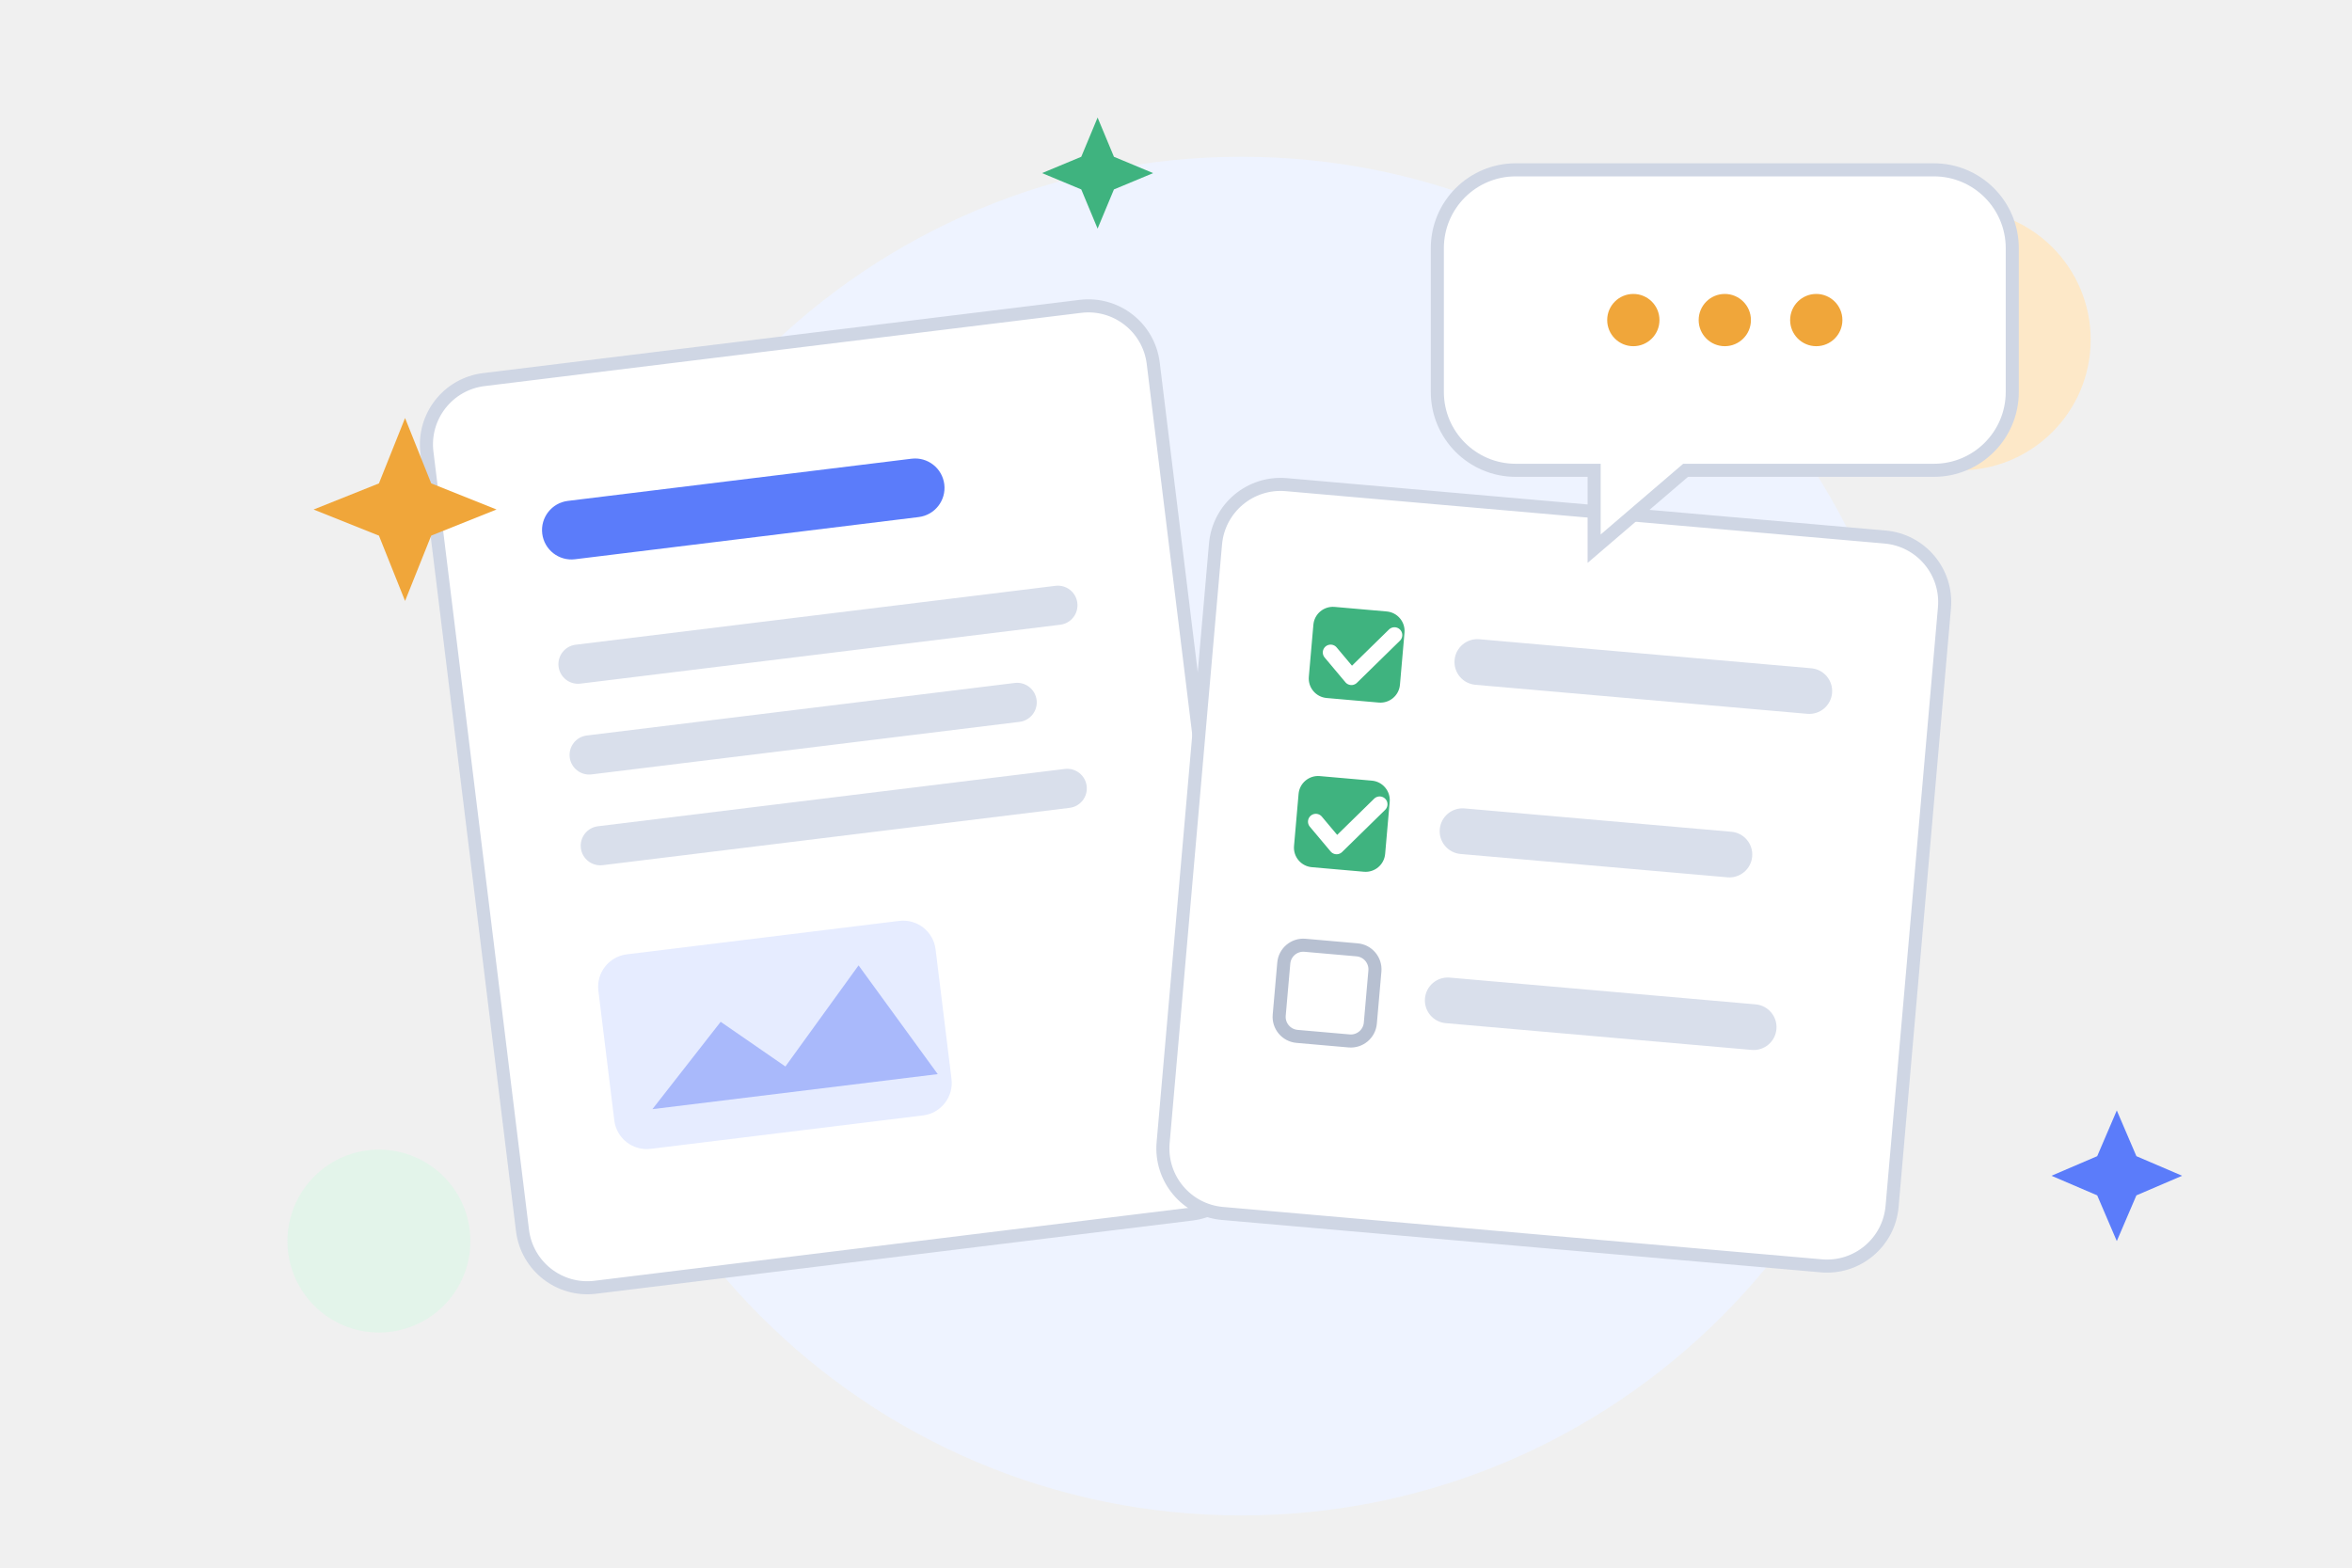
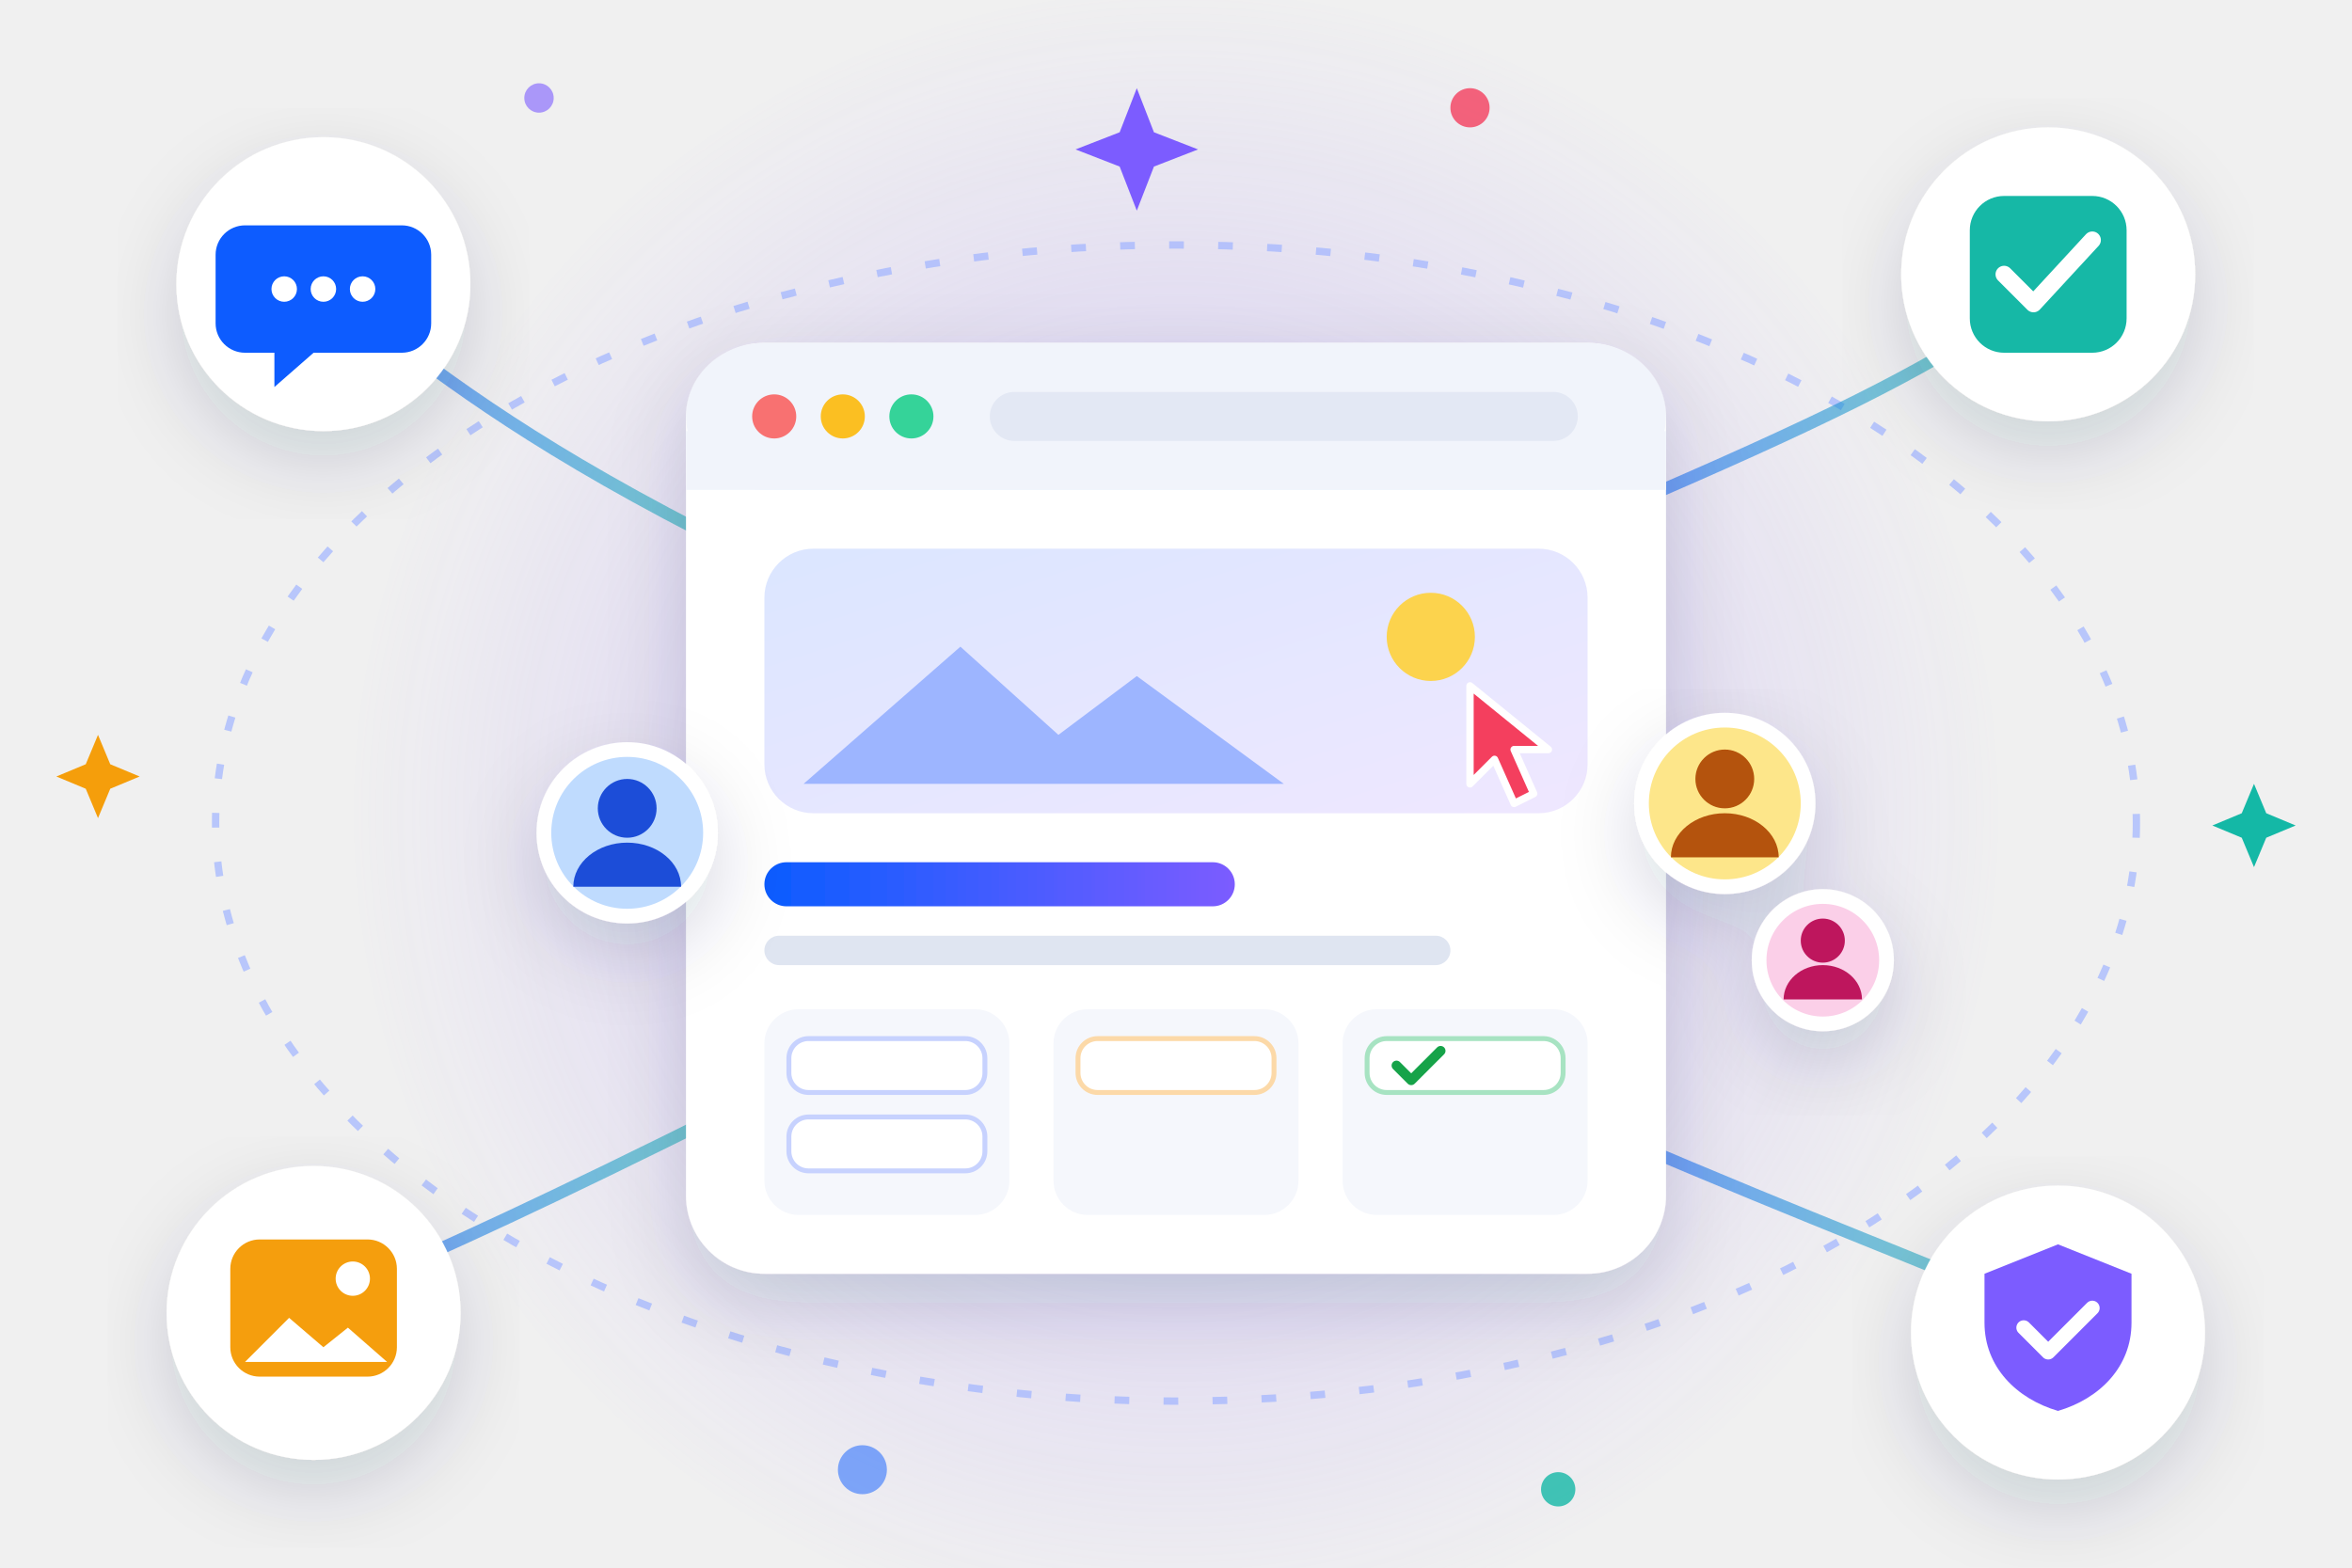
- <svg xmlns="http://www.w3.org/2000/svg" viewBox="0 0 360 240" role="img" aria-labelledby="t">
-   <circle cx="190" cy="128" r="104" fill="#eef3ff" />
-   <circle cx="300" cy="52" r="20" fill="#fde8c8" />
-   <circle cx="58" cy="190" r="14" fill="#e3f4ea" />
-   <g transform="rotate(-7 128 120)">
-     <rect x="72" y="52" width="112" height="140" rx="10" fill="#ffffff" stroke="#cfd6e4" stroke-width="2" />
-     <rect x="88" y="72" width="62" height="9" rx="4.5" fill="#5b7cfa" />
-     <rect x="88" y="94" width="80" height="6" rx="3" fill="#d9dfeb" />
-     <rect x="88" y="108" width="72" height="6" rx="3" fill="#d9dfeb" />
-     <rect x="88" y="122" width="78" height="6" rx="3" fill="#d9dfeb" />
-     <rect x="88" y="142" width="52" height="30" rx="5" fill="#e6ecff" />
-     <path d="M94 166 l12-12 9 8 13-14 10 18z" fill="#a9b9fb" />
+ <svg xmlns="http://www.w3.org/2000/svg" viewBox="0 0 480 320" role="img" aria-labelledby="t">
+   <defs>
+     <radialGradient id="glow" cx="50%" cy="50%" r="50%">
+       <stop offset="0" stop-color="#7c9dff" stop-opacity=".45" />
+       <stop offset=".6" stop-color="#a78bfa" stop-opacity=".18" />
+       <stop offset="1" stop-color="#a78bfa" stop-opacity="0" />
+     </radialGradient>
+     <linearGradient id="bar" x1="0" x2="1">
+       <stop offset="0" stop-color="#0b5cff" />
+       <stop offset="1" stop-color="#7c5cff" />
+     </linearGradient>
+     <linearGradient id="hero" x1="0" y1="0" x2="1" y2="1">
+       <stop offset="0" stop-color="#dbe6ff" />
+       <stop offset="1" stop-color="#efe7ff" />
+     </linearGradient>
+     <linearGradient id="link" x1="0" x2="1">
+       <stop offset="0" stop-color="#0b5cff" stop-opacity=".55" />
+       <stop offset="1" stop-color="#14b8a6" stop-opacity=".55" />
+     </linearGradient>
+     <filter id="lift" x="-20%" y="-20%" width="140%" height="150%">
+       <feDropShadow dx="0" dy="6" stdDeviation="8" flood-color="#1e2a55" flood-opacity=".16" />
+     </filter>
+   </defs>
+   <circle cx="240" cy="166" r="168" fill="url(#glow)" />
+   <ellipse cx="240" cy="168" rx="196" ry="118" fill="none" stroke="#9fb4ff" stroke-width="1.5" stroke-dasharray="3 7" opacity=".7" />
+   <g fill="none" stroke="url(#link)" stroke-width="2.5" stroke-linecap="round">
+     <path d="M150 112 C110 92 92 78 76 66" />
+     <path d="M330 104 C372 86 392 76 410 64" />
+     <path d="M150 226 C110 246 92 254 74 262" />
+     <path d="M330 232 C372 250 394 258 412 266" />
  </g>
-   <g transform="rotate(5 238 132)">
-     <rect x="182" y="78" width="112" height="112" rx="10" fill="#ffffff" stroke="#cfd6e4" stroke-width="2" />
-     <rect x="198" y="96" width="14" height="14" rx="3" fill="#3fb37f" />
-     <path d="M201 103 l3.5 3.5 6-7" stroke="#ffffff" stroke-width="2.4" fill="none" stroke-linecap="round" stroke-linejoin="round" />
-     <rect x="220" y="99" width="58" height="7" rx="3.5" fill="#d9dfeb" />
-     <rect x="198" y="122" width="14" height="14" rx="3" fill="#3fb37f" />
-     <path d="M201 129 l3.5 3.5 6-7" stroke="#ffffff" stroke-width="2.4" fill="none" stroke-linecap="round" stroke-linejoin="round" />
-     <rect x="220" y="125" width="48" height="7" rx="3.5" fill="#d9dfeb" />
-     <rect x="198" y="148" width="14" height="14" rx="3" fill="none" stroke="#b7c0d1" stroke-width="2" />
-     <rect x="220" y="151" width="54" height="7" rx="3.5" fill="#d9dfeb" />
+   <g filter="url(#lift)">
+     <rect x="140" y="70" width="200" height="190" rx="16" fill="#ffffff" />
+     <rect x="140" y="70" width="200" height="30" rx="16" fill="#f1f4fb" />
+     <rect x="140" y="88" width="200" height="12" fill="#f1f4fb" />
+     <circle cx="158" cy="85" r="4.5" fill="#f87171" />
+     <circle cx="172" cy="85" r="4.5" fill="#fbbf24" />
+     <circle cx="186" cy="85" r="4.5" fill="#34d399" />
+     <rect x="202" y="80" width="120" height="10" rx="5" fill="#e3e8f4" />
+     <rect x="156" y="112" width="168" height="54" rx="10" fill="url(#hero)" />
+     <path d="M164 160 L196 132 L216 150 L232 138 L262 160 Z" fill="#9db5ff" />
+     <circle cx="292" cy="130" r="9" fill="#fcd34d" />
+     <rect x="156" y="176" width="96" height="9" rx="4.5" fill="url(#bar)" />
+     <rect x="156" y="191" width="140" height="6" rx="3" fill="#dfe5f1" />
+     <rect x="156" y="206" width="50" height="42" rx="7" fill="#f5f7fc" />
+     <rect x="215" y="206" width="50" height="42" rx="7" fill="#f5f7fc" />
+     <rect x="274" y="206" width="50" height="42" rx="7" fill="#f5f7fc" />
+     <rect x="161" y="212" width="40" height="11" rx="4" fill="#ffffff" stroke="#c7d2fe" />
+     <rect x="161" y="228" width="40" height="11" rx="4" fill="#ffffff" stroke="#c7d2fe" />
+     <rect x="220" y="212" width="40" height="11" rx="4" fill="#ffffff" stroke="#fcd9a8" />
+     <rect x="279" y="212" width="40" height="11" rx="4" fill="#ffffff" stroke="#a7e3c2" />
+     <path d="M285 217.5 l3 3 6-6" fill="none" stroke="#16a34a" stroke-width="2" stroke-linecap="round" stroke-linejoin="round" />
  </g>
-   <g>
-     <path d="M232 26 h64 a12 12 0 0 1 12 12 v22 a12 12 0 0 1 -12 12 h-38 l-14 12 v-12 h-12 a12 12 0 0 1 -12 -12 v-22 a12 12 0 0 1 12 -12z" fill="#ffffff" stroke="#cfd6e4" stroke-width="2" />
-     <circle cx="250" cy="49" r="4" fill="#f0a63a" />
-     <circle cx="264" cy="49" r="4" fill="#f0a63a" />
-     <circle cx="278" cy="49" r="4" fill="#f0a63a" />
+   <g filter="url(#lift)">
+     <circle cx="66" cy="58" r="30" fill="#ffffff" />
+     <path d="M50 46 h32 a6 6 0 0 1 6 6 v14 a6 6 0 0 1 -6 6 h-18 l-8 7 v-7 h-6 a6 6 0 0 1 -6 -6 v-14 a6 6 0 0 1 6 -6 z" fill="#0b5cff" />
+     <circle cx="58" cy="59" r="2.6" fill="#ffffff" />
+     <circle cx="66" cy="59" r="2.6" fill="#ffffff" />
+     <circle cx="74" cy="59" r="2.6" fill="#ffffff" />
  </g>
-   <path d="M62 64 l4 10 10 4 -10 4 -4 10 -4 -10 -10 -4 10 -4z" fill="#f0a63a" />
-   <path d="M324 170 l3 7 7 3 -7 3 -3 7 -3 -7 -7 -3 7 -3z" fill="#5b7cfa" />
-   <path d="M168 18 l2.5 6 6 2.5 -6 2.5 -2.5 6 -2.5 -6 -6 -2.5 6 -2.5z" fill="#3fb37f" />
+   <g filter="url(#lift)">
+     <circle cx="418" cy="56" r="30" fill="#ffffff" />
+     <rect x="402" y="40" width="32" height="32" rx="7" fill="#14b8a6" />
+     <path d="M409 56 l6 6 12-13" fill="none" stroke="#ffffff" stroke-width="3.5" stroke-linecap="round" stroke-linejoin="round" />
+   </g>
+   <g filter="url(#lift)">
+     <circle cx="64" cy="268" r="30" fill="#ffffff" />
+     <rect x="47" y="253" width="34" height="28" rx="6" fill="#f59e0b" />
+     <path d="M50 278 l9-9 7 6 5-4 8 7 z" fill="#ffffff" />
+     <circle cx="72" cy="261" r="3.5" fill="#ffffff" />
+   </g>
+   <g filter="url(#lift)">
+     <circle cx="420" cy="272" r="30" fill="#ffffff" />
+     <path d="M420 254 l15 6 v10 c0 9 -6.5 15.5 -15 18 c-8.5 -2.5 -15 -9 -15 -18 v-10 z" fill="#7c5cff" />
+     <path d="M413 271 l5 5 9 -9" fill="none" stroke="#ffffff" stroke-width="3" stroke-linecap="round" stroke-linejoin="round" />
+   </g>
+   <g filter="url(#lift)">
+     <circle cx="352" cy="164" r="17" fill="#fde68a" stroke="#ffffff" stroke-width="3" />
+     <circle cx="352" cy="159" r="6" fill="#b45309" />
+     <path d="M341 175 a11 9 0 0 1 22 0" fill="#b45309" />
+     <circle cx="128" cy="170" r="17" fill="#bfdbfe" stroke="#ffffff" stroke-width="3" />
+     <circle cx="128" cy="165" r="6" fill="#1d4ed8" />
+     <path d="M117 181 a11 9 0 0 1 22 0" fill="#1d4ed8" />
+     <circle cx="372" cy="196" r="13" fill="#fbcfe8" stroke="#ffffff" stroke-width="3" />
+     <circle cx="372" cy="192" r="4.5" fill="#be185d" />
+     <path d="M364 204 a8 7 0 0 1 16 0" fill="#be185d" />
+   </g>
+   <path d="M300 140 l0 20 5 -5 4 9 4 -2 -4 -9 7 0 z" fill="#f43f5e" stroke="#ffffff" stroke-width="1.5" stroke-linejoin="round" />
+   <path d="M232 18 l3.5 9 9 3.5 -9 3.5 -3.5 9 -3.5 -9 -9 -3.5 9 -3.5 z" fill="#7c5cff" />
+   <path d="M460 160 l2.5 6 6 2.5 -6 2.5 -2.5 6 -2.5 -6 -6 -2.5 6 -2.5 z" fill="#14b8a6" />
+   <path d="M20 150 l2.5 6 6 2.5 -6 2.5 -2.5 6 -2.5 -6 -6 -2.5 6 -2.5 z" fill="#f59e0b" />
+   <circle cx="300" cy="22" r="4" fill="#f43f5e" opacity=".8" />
+   <circle cx="176" cy="300" r="5" fill="#0b5cff" opacity=".5" />
+   <circle cx="318" cy="304" r="3.5" fill="#14b8a6" opacity=".8" />
+   <circle cx="110" cy="20" r="3" fill="#7c5cff" opacity=".6" />
</svg>
